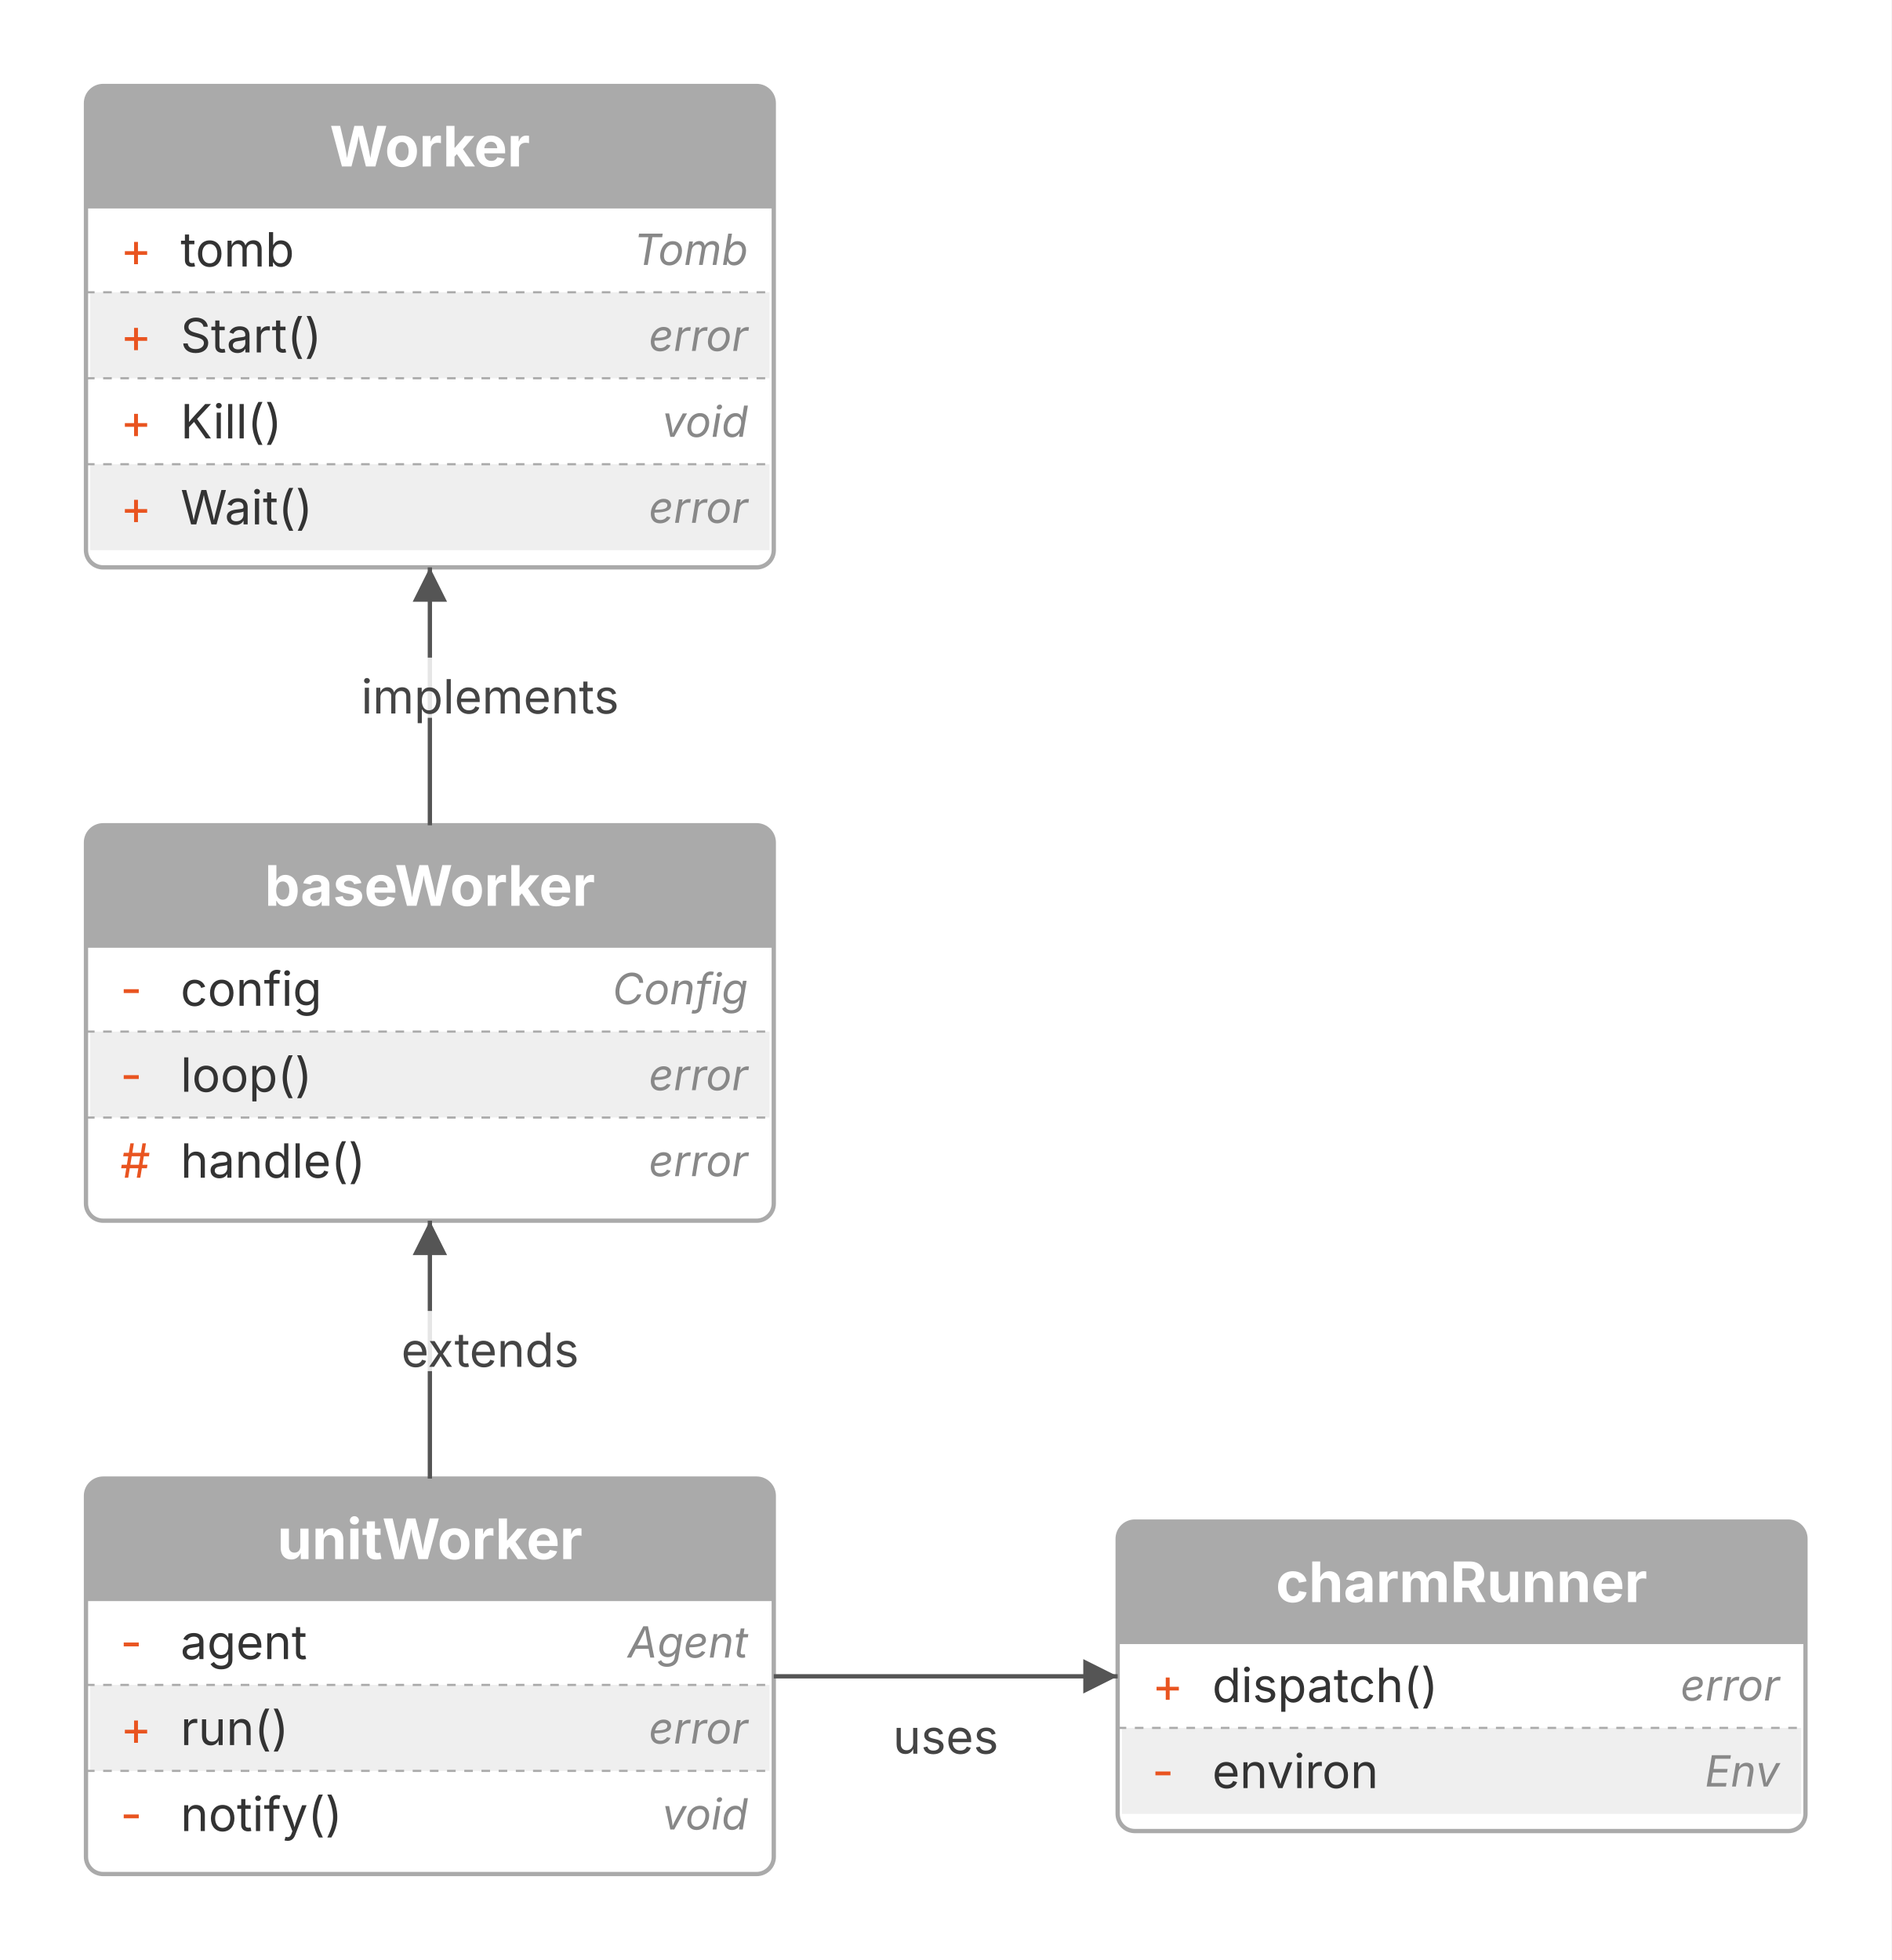
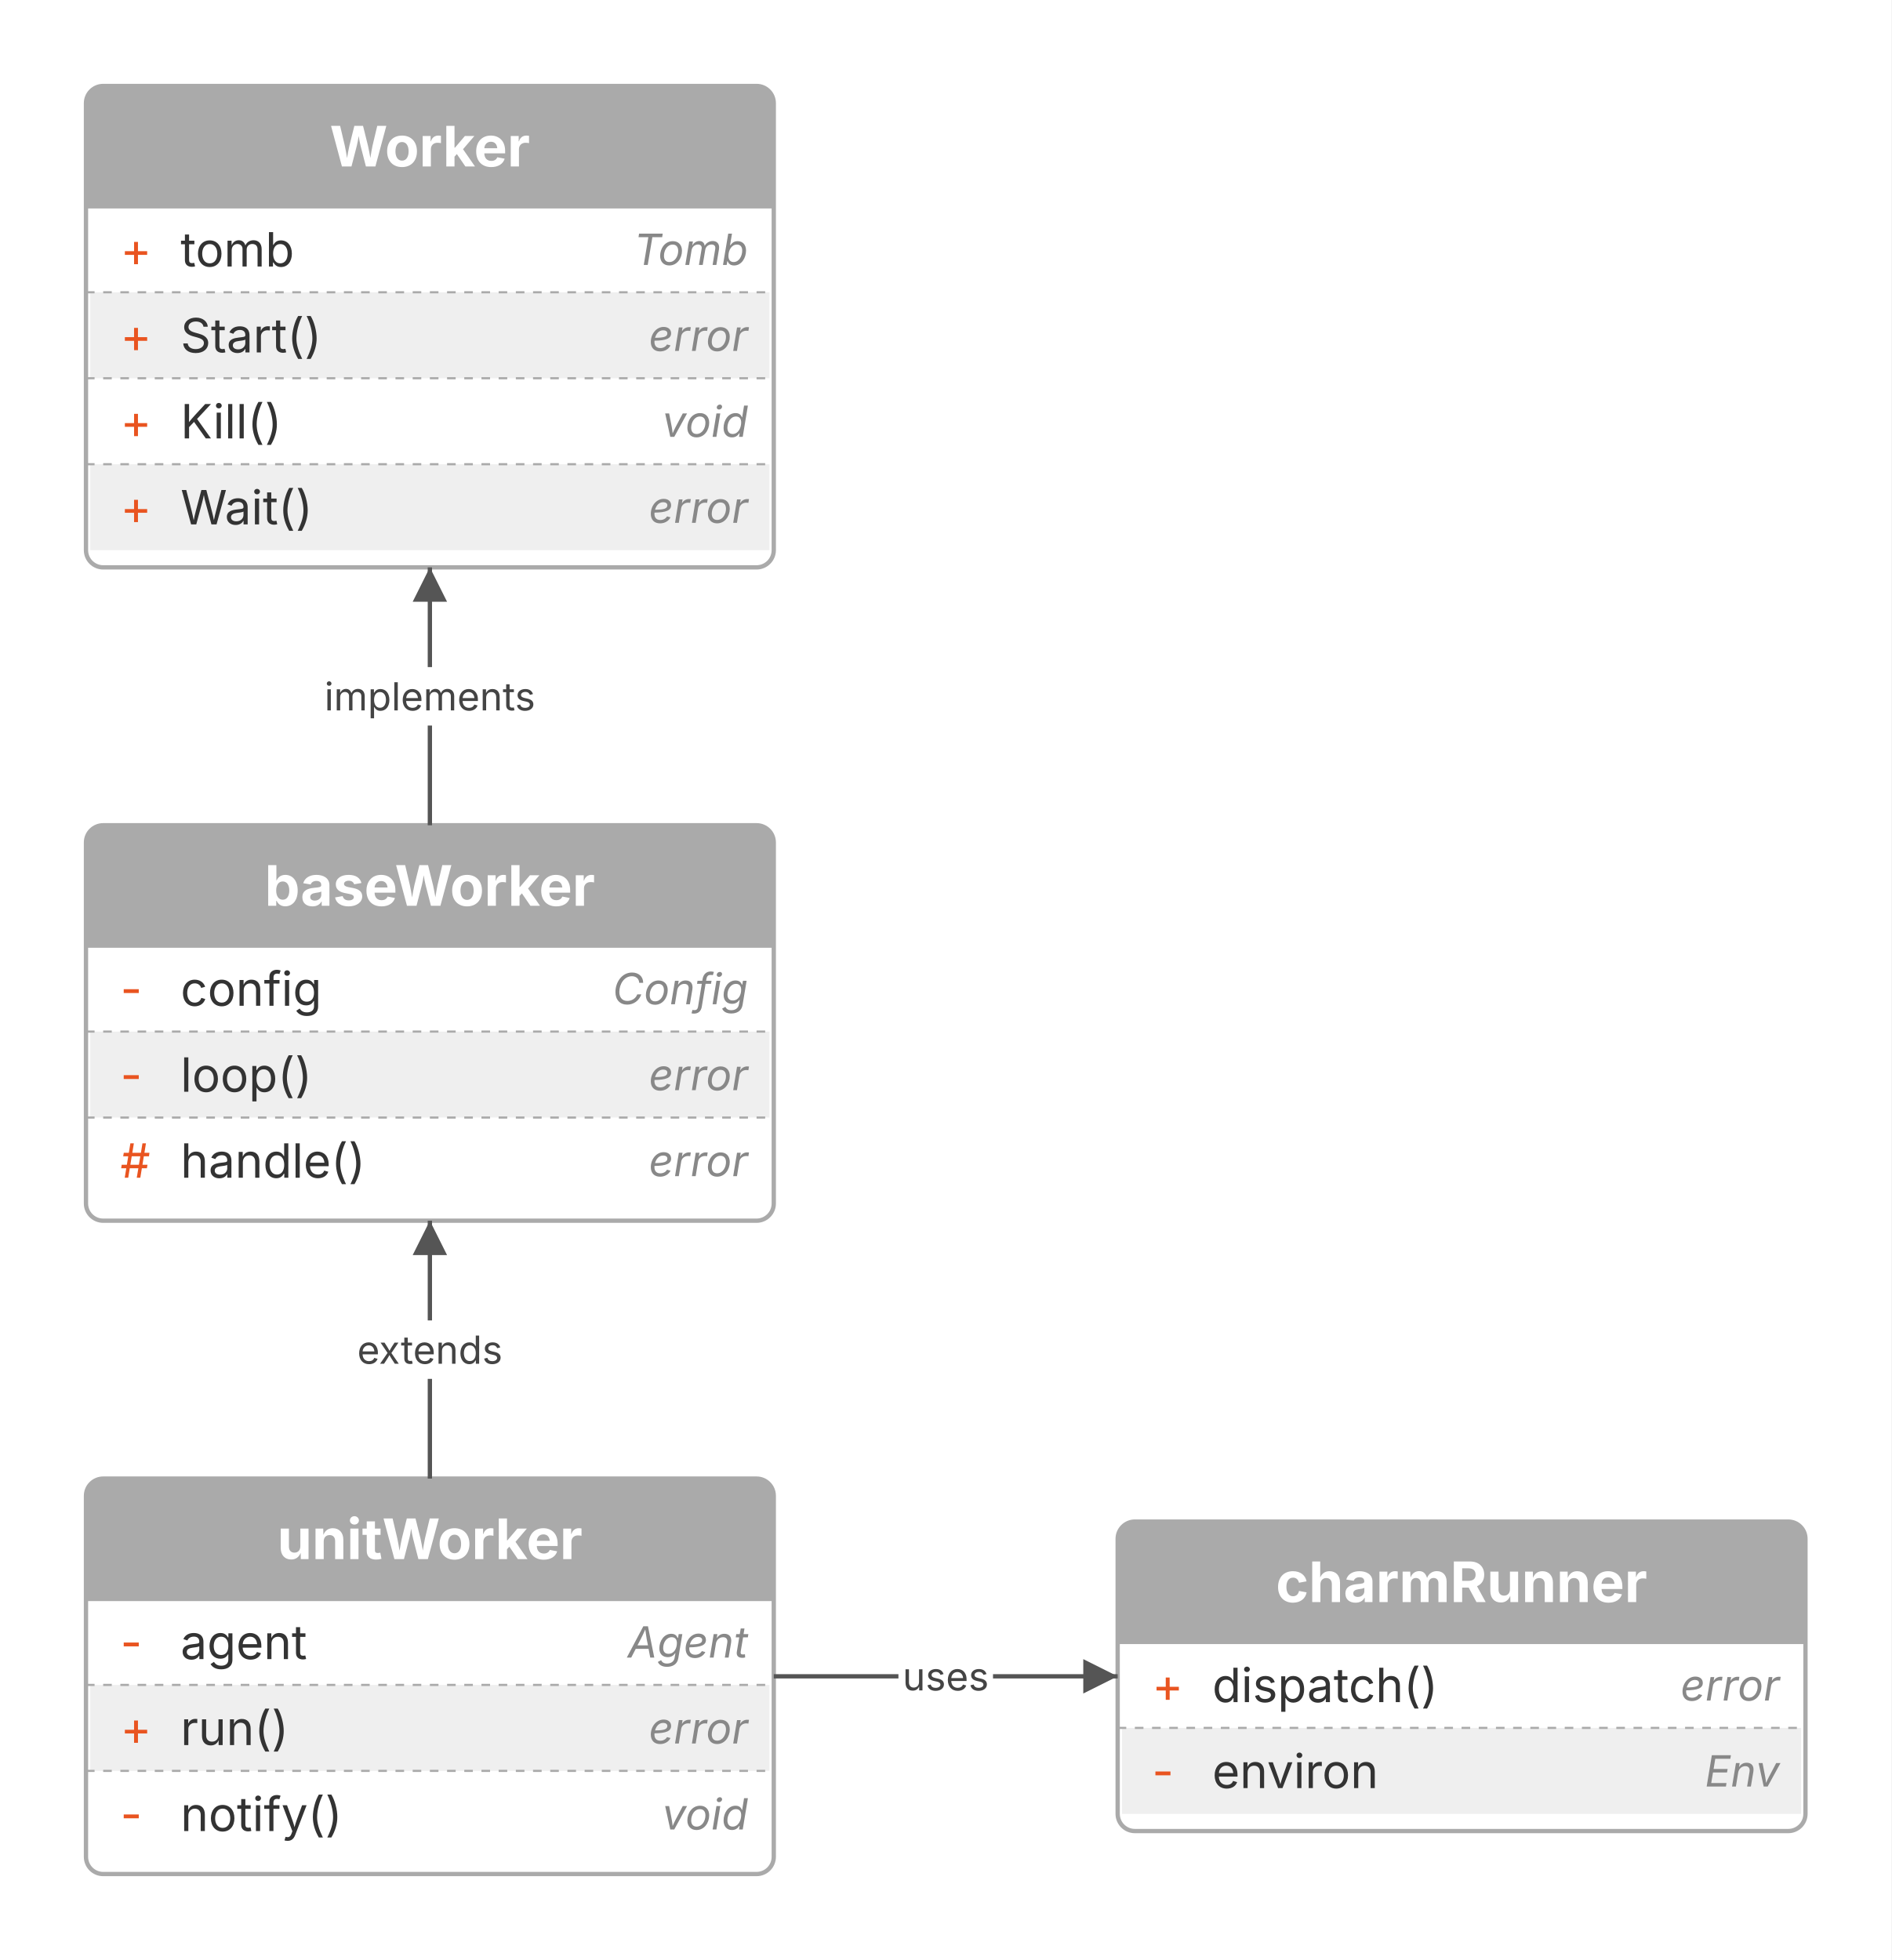
<svg xmlns="http://www.w3.org/2000/svg" width="440.0" height="456.0" viewBox="0 0 440.0 456.0">
  <defs>
    <marker markerWidth="8" markerHeight="8" viewBox="0 0 8 8" orient="auto" id="arrow" refX="8" refY="4.0">
      <path d="M0,0 L8,4.0 L0,8 Z" fill="#555555" />
    </marker>
  </defs>
  <rect x="0" y="0" width="440.0" height="456.0" fill="#FFFFFF" />
  <g id="ggarch-nodes">
    <rect x="20.0" y="20.0" width="160.0" height="112.0" fill="#FFFFFF" stroke="#AAAAAA" stroke-width="1" rx="4" ry="4" />
    <rect x="20.0" y="20.0" width="160.0" height="28" fill="#AAAAAA" stroke="none" rx="4" ry="4" />
    <rect x="20.0" y="34.0" width="160.0" height="14.0" fill="#AAAAAA" stroke="none" />
    <text x="100.0" y="34.0" font-size="13" font-family="'Ubuntu Sans', Ubuntu, system-ui, -apple-system, sans-serif" fill="#FFFFFF" text-anchor="middle" dominant-baseline="central" font-weight="bold">Worker</text>
    <path d="M20.0,48.0 L180.0,48.0" stroke="#AAAAAA" stroke-width="1" />
    <text x="28.0" y="58.0" font-size="11" font-family="'Ubuntu Sans', Ubuntu, system-ui, -apple-system, sans-serif" fill="#E95420" text-anchor="start" dominant-baseline="central">+</text>
    <text x="42.0" y="58.0" font-size="11" font-family="'Ubuntu Sans', Ubuntu, system-ui, -apple-system, sans-serif" fill="#333333" text-anchor="start" dominant-baseline="central">tomb</text>
    <text x="174.0" y="58.0" font-size="10" font-family="'Ubuntu Sans', Ubuntu, system-ui, -apple-system, sans-serif" fill="#888888" text-anchor="end" dominant-baseline="central" font-style="italic">Tomb</text>
    <rect x="21.0" y="68.0" width="158.0" height="20" fill="#00000010" stroke="none" />
    <path d="M20.0,68.0 L180.0,68.0" stroke="#AAAAAA" stroke-width="0.5" stroke-dasharray="2,2" />
    <text x="28.0" y="78.0" font-size="11" font-family="'Ubuntu Sans', Ubuntu, system-ui, -apple-system, sans-serif" fill="#E95420" text-anchor="start" dominant-baseline="central">+</text>
    <text x="42.0" y="78.0" font-size="11" font-family="'Ubuntu Sans', Ubuntu, system-ui, -apple-system, sans-serif" fill="#333333" text-anchor="start" dominant-baseline="central">Start()</text>
    <text x="174.0" y="78.0" font-size="10" font-family="'Ubuntu Sans', Ubuntu, system-ui, -apple-system, sans-serif" fill="#888888" text-anchor="end" dominant-baseline="central" font-style="italic">error</text>
    <path d="M20.0,88.0 L180.0,88.0" stroke="#AAAAAA" stroke-width="0.5" stroke-dasharray="2,2" />
    <text x="28.0" y="98.0" font-size="11" font-family="'Ubuntu Sans', Ubuntu, system-ui, -apple-system, sans-serif" fill="#E95420" text-anchor="start" dominant-baseline="central">+</text>
    <text x="42.0" y="98.0" font-size="11" font-family="'Ubuntu Sans', Ubuntu, system-ui, -apple-system, sans-serif" fill="#333333" text-anchor="start" dominant-baseline="central">Kill()</text>
    <text x="174.0" y="98.0" font-size="10" font-family="'Ubuntu Sans', Ubuntu, system-ui, -apple-system, sans-serif" fill="#888888" text-anchor="end" dominant-baseline="central" font-style="italic">void</text>
    <rect x="21.0" y="108.0" width="158.0" height="20" fill="#00000010" stroke="none" />
    <path d="M20.0,108.0 L180.0,108.0" stroke="#AAAAAA" stroke-width="0.5" stroke-dasharray="2,2" />
    <text x="28.0" y="118.0" font-size="11" font-family="'Ubuntu Sans', Ubuntu, system-ui, -apple-system, sans-serif" fill="#E95420" text-anchor="start" dominant-baseline="central">+</text>
    <text x="42.0" y="118.0" font-size="11" font-family="'Ubuntu Sans', Ubuntu, system-ui, -apple-system, sans-serif" fill="#333333" text-anchor="start" dominant-baseline="central">Wait()</text>
    <text x="174.0" y="118.0" font-size="10" font-family="'Ubuntu Sans', Ubuntu, system-ui, -apple-system, sans-serif" fill="#888888" text-anchor="end" dominant-baseline="central" font-style="italic">error</text>
    <rect x="20.0" y="192.0" width="160.0" height="92.0" fill="#FFFFFF" stroke="#AAAAAA" stroke-width="1" rx="4" ry="4" />
    <rect x="20.0" y="192.0" width="160.0" height="28" fill="#AAAAAA" stroke="none" rx="4" ry="4" />
    <rect x="20.0" y="206.0" width="160.0" height="14.0" fill="#AAAAAA" stroke="none" />
    <text x="100.0" y="206.0" font-size="13" font-family="'Ubuntu Sans', Ubuntu, system-ui, -apple-system, sans-serif" fill="#FFFFFF" text-anchor="middle" dominant-baseline="central" font-weight="bold">baseWorker</text>
    <path d="M20.0,220.0 L180.0,220.0" stroke="#AAAAAA" stroke-width="1" />
    <text x="28.0" y="230.0" font-size="11" font-family="'Ubuntu Sans', Ubuntu, system-ui, -apple-system, sans-serif" fill="#E95420" text-anchor="start" dominant-baseline="central">-</text>
    <text x="42.0" y="230.0" font-size="11" font-family="'Ubuntu Sans', Ubuntu, system-ui, -apple-system, sans-serif" fill="#333333" text-anchor="start" dominant-baseline="central">config</text>
    <text x="174.0" y="230.0" font-size="10" font-family="'Ubuntu Sans', Ubuntu, system-ui, -apple-system, sans-serif" fill="#888888" text-anchor="end" dominant-baseline="central" font-style="italic">Config</text>
    <rect x="21.0" y="240.0" width="158.0" height="20" fill="#00000010" stroke="none" />
    <path d="M20.0,240.0 L180.0,240.0" stroke="#AAAAAA" stroke-width="0.5" stroke-dasharray="2,2" />
    <text x="28.0" y="250.0" font-size="11" font-family="'Ubuntu Sans', Ubuntu, system-ui, -apple-system, sans-serif" fill="#E95420" text-anchor="start" dominant-baseline="central">-</text>
    <text x="42.0" y="250.0" font-size="11" font-family="'Ubuntu Sans', Ubuntu, system-ui, -apple-system, sans-serif" fill="#333333" text-anchor="start" dominant-baseline="central">loop()</text>
    <text x="174.0" y="250.0" font-size="10" font-family="'Ubuntu Sans', Ubuntu, system-ui, -apple-system, sans-serif" fill="#888888" text-anchor="end" dominant-baseline="central" font-style="italic">error</text>
    <path d="M20.0,260.0 L180.0,260.0" stroke="#AAAAAA" stroke-width="0.5" stroke-dasharray="2,2" />
    <text x="28.0" y="270.0" font-size="11" font-family="'Ubuntu Sans', Ubuntu, system-ui, -apple-system, sans-serif" fill="#E95420" text-anchor="start" dominant-baseline="central">#</text>
    <text x="42.0" y="270.0" font-size="11" font-family="'Ubuntu Sans', Ubuntu, system-ui, -apple-system, sans-serif" fill="#333333" text-anchor="start" dominant-baseline="central">handle()</text>
    <text x="174.0" y="270.0" font-size="10" font-family="'Ubuntu Sans', Ubuntu, system-ui, -apple-system, sans-serif" fill="#888888" text-anchor="end" dominant-baseline="central" font-style="italic">error</text>
    <rect x="20.0" y="344.0" width="160.0" height="92.0" fill="#FFFFFF" stroke="#AAAAAA" stroke-width="1" rx="4" ry="4" />
    <rect x="20.0" y="344.0" width="160.0" height="28" fill="#AAAAAA" stroke="none" rx="4" ry="4" />
    <rect x="20.0" y="358.0" width="160.0" height="14.0" fill="#AAAAAA" stroke="none" />
    <text x="100.0" y="358.0" font-size="13" font-family="'Ubuntu Sans', Ubuntu, system-ui, -apple-system, sans-serif" fill="#FFFFFF" text-anchor="middle" dominant-baseline="central" font-weight="bold">unitWorker</text>
    <path d="M20.0,372.0 L180.0,372.0" stroke="#AAAAAA" stroke-width="1" />
    <text x="28.0" y="382.0" font-size="11" font-family="'Ubuntu Sans', Ubuntu, system-ui, -apple-system, sans-serif" fill="#E95420" text-anchor="start" dominant-baseline="central">-</text>
    <text x="42.0" y="382.0" font-size="11" font-family="'Ubuntu Sans', Ubuntu, system-ui, -apple-system, sans-serif" fill="#333333" text-anchor="start" dominant-baseline="central">agent</text>
    <text x="174.0" y="382.0" font-size="10" font-family="'Ubuntu Sans', Ubuntu, system-ui, -apple-system, sans-serif" fill="#888888" text-anchor="end" dominant-baseline="central" font-style="italic">Agent</text>
    <rect x="21.0" y="392.0" width="158.0" height="20" fill="#00000010" stroke="none" />
    <path d="M20.0,392.0 L180.0,392.0" stroke="#AAAAAA" stroke-width="0.5" stroke-dasharray="2,2" />
    <text x="28.0" y="402.0" font-size="11" font-family="'Ubuntu Sans', Ubuntu, system-ui, -apple-system, sans-serif" fill="#E95420" text-anchor="start" dominant-baseline="central">+</text>
    <text x="42.0" y="402.0" font-size="11" font-family="'Ubuntu Sans', Ubuntu, system-ui, -apple-system, sans-serif" fill="#333333" text-anchor="start" dominant-baseline="central">run()</text>
    <text x="174.0" y="402.0" font-size="10" font-family="'Ubuntu Sans', Ubuntu, system-ui, -apple-system, sans-serif" fill="#888888" text-anchor="end" dominant-baseline="central" font-style="italic">error</text>
    <path d="M20.0,412.0 L180.0,412.0" stroke="#AAAAAA" stroke-width="0.5" stroke-dasharray="2,2" />
    <text x="28.0" y="422.0" font-size="11" font-family="'Ubuntu Sans', Ubuntu, system-ui, -apple-system, sans-serif" fill="#E95420" text-anchor="start" dominant-baseline="central">-</text>
    <text x="42.0" y="422.0" font-size="11" font-family="'Ubuntu Sans', Ubuntu, system-ui, -apple-system, sans-serif" fill="#333333" text-anchor="start" dominant-baseline="central">notify()</text>
    <text x="174.0" y="422.0" font-size="10" font-family="'Ubuntu Sans', Ubuntu, system-ui, -apple-system, sans-serif" fill="#888888" text-anchor="end" dominant-baseline="central" font-style="italic">void</text>
    <rect x="260.0" y="354.0" width="160.0" height="72.0" fill="#FFFFFF" stroke="#AAAAAA" stroke-width="1" rx="4" ry="4" />
    <rect x="260.0" y="354.0" width="160.0" height="28" fill="#AAAAAA" stroke="none" rx="4" ry="4" />
    <rect x="260.0" y="368.0" width="160.0" height="14.0" fill="#AAAAAA" stroke="none" />
    <text x="340.0" y="368.0" font-size="13" font-family="'Ubuntu Sans', Ubuntu, system-ui, -apple-system, sans-serif" fill="#FFFFFF" text-anchor="middle" dominant-baseline="central" font-weight="bold">charmRunner</text>
    <path d="M260.0,382.0 L420.0,382.0" stroke="#AAAAAA" stroke-width="1" />
    <text x="268.0" y="392.0" font-size="11" font-family="'Ubuntu Sans', Ubuntu, system-ui, -apple-system, sans-serif" fill="#E95420" text-anchor="start" dominant-baseline="central">+</text>
    <text x="282.0" y="392.0" font-size="11" font-family="'Ubuntu Sans', Ubuntu, system-ui, -apple-system, sans-serif" fill="#333333" text-anchor="start" dominant-baseline="central">dispatch()</text>
    <text x="414.0" y="392.0" font-size="10" font-family="'Ubuntu Sans', Ubuntu, system-ui, -apple-system, sans-serif" fill="#888888" text-anchor="end" dominant-baseline="central" font-style="italic">error</text>
    <rect x="261.0" y="402.0" width="158.0" height="20" fill="#00000010" stroke="none" />
    <path d="M260.0,402.0 L420.0,402.0" stroke="#AAAAAA" stroke-width="0.5" stroke-dasharray="2,2" />
    <text x="268.0" y="412.0" font-size="11" font-family="'Ubuntu Sans', Ubuntu, system-ui, -apple-system, sans-serif" fill="#E95420" text-anchor="start" dominant-baseline="central">-</text>
    <text x="282.0" y="412.0" font-size="11" font-family="'Ubuntu Sans', Ubuntu, system-ui, -apple-system, sans-serif" fill="#333333" text-anchor="start" dominant-baseline="central">environ</text>
    <text x="414.0" y="412.0" font-size="10" font-family="'Ubuntu Sans', Ubuntu, system-ui, -apple-system, sans-serif" fill="#888888" text-anchor="end" dominant-baseline="central" font-style="italic">Env</text>
  </g>
  <g id="ggarch-edges">
-     <path d="M 100.0 192.0 L 100.0 132.0" fill="none" stroke="#555555" stroke-width="1" marker-end="url(#arrow)" />
-     <rect x="78.5" y="153.0" width="71.0" height="14" fill="#FFFFFF" stroke="none" fill-opacity="0.85" />
-     <text x="114.0" y="162.0" font-size="11" font-family="'Ubuntu Sans', Ubuntu, system-ui, -apple-system, sans-serif" fill="#444444" text-anchor="middle" dominant-baseline="central">implements</text>
-     <path d="M 100.0 344.0 L 100.0 284.0" fill="none" stroke="#555555" stroke-width="1" marker-end="url(#arrow)" />
-     <rect x="88.25" y="305.0" width="51.5" height="14" fill="#FFFFFF" stroke="none" fill-opacity="0.85" />
-     <text x="114.0" y="314.0" font-size="11" font-family="'Ubuntu Sans', Ubuntu, system-ui, -apple-system, sans-serif" fill="#444444" text-anchor="middle" dominant-baseline="central">extends</text>
-     <path d="M 180.0 390.0 L 260.0 390.0" fill="none" stroke="#555555" stroke-width="1" marker-end="url(#arrow)" />
-     <rect x="204.0" y="395.0" width="32.0" height="14" fill="#FFFFFF" stroke="none" fill-opacity="0.85" />
-     <text x="220.0" y="404.0" font-size="11" font-family="'Ubuntu Sans', Ubuntu, system-ui, -apple-system, sans-serif" fill="#444444" text-anchor="middle" dominant-baseline="central">uses</text>
+     <path d="M 100.0 192.0 L 100.0 168.8" fill="none" stroke="#555555" stroke-width="1" />
+     <path d="M 100.0 155.2 L 100.0 132.0" fill="none" stroke="#555555" stroke-width="1" marker-end="url(#arrow)" />
+     <text x="100.0" y="162.0" font-size="9" font-family="'Ubuntu Sans', Ubuntu, system-ui, -apple-system, sans-serif" fill="#444444" text-anchor="middle" dominant-baseline="central">implements</text>
+     <path d="M 100.0 344.0 L 100.0 320.8" fill="none" stroke="#555555" stroke-width="1" />
+     <path d="M 100.0 307.2 L 100.0 284.0" fill="none" stroke="#555555" stroke-width="1" marker-end="url(#arrow)" />
+     <text x="100.0" y="314.0" font-size="9" font-family="'Ubuntu Sans', Ubuntu, system-ui, -apple-system, sans-serif" fill="#444444" text-anchor="middle" dominant-baseline="central">extends</text>
+     <path d="M 180.0 390.0 L 209.0 390.0" fill="none" stroke="#555555" stroke-width="1" />
+     <path d="M 231.0 390.0 L 260.0 390.0" fill="none" stroke="#555555" stroke-width="1" marker-end="url(#arrow)" />
+     <text x="220.0" y="390.0" font-size="9" font-family="'Ubuntu Sans', Ubuntu, system-ui, -apple-system, sans-serif" fill="#444444" text-anchor="middle" dominant-baseline="central">uses</text>
  </g>
  <g id="ggarch-annotations" />
</svg>
